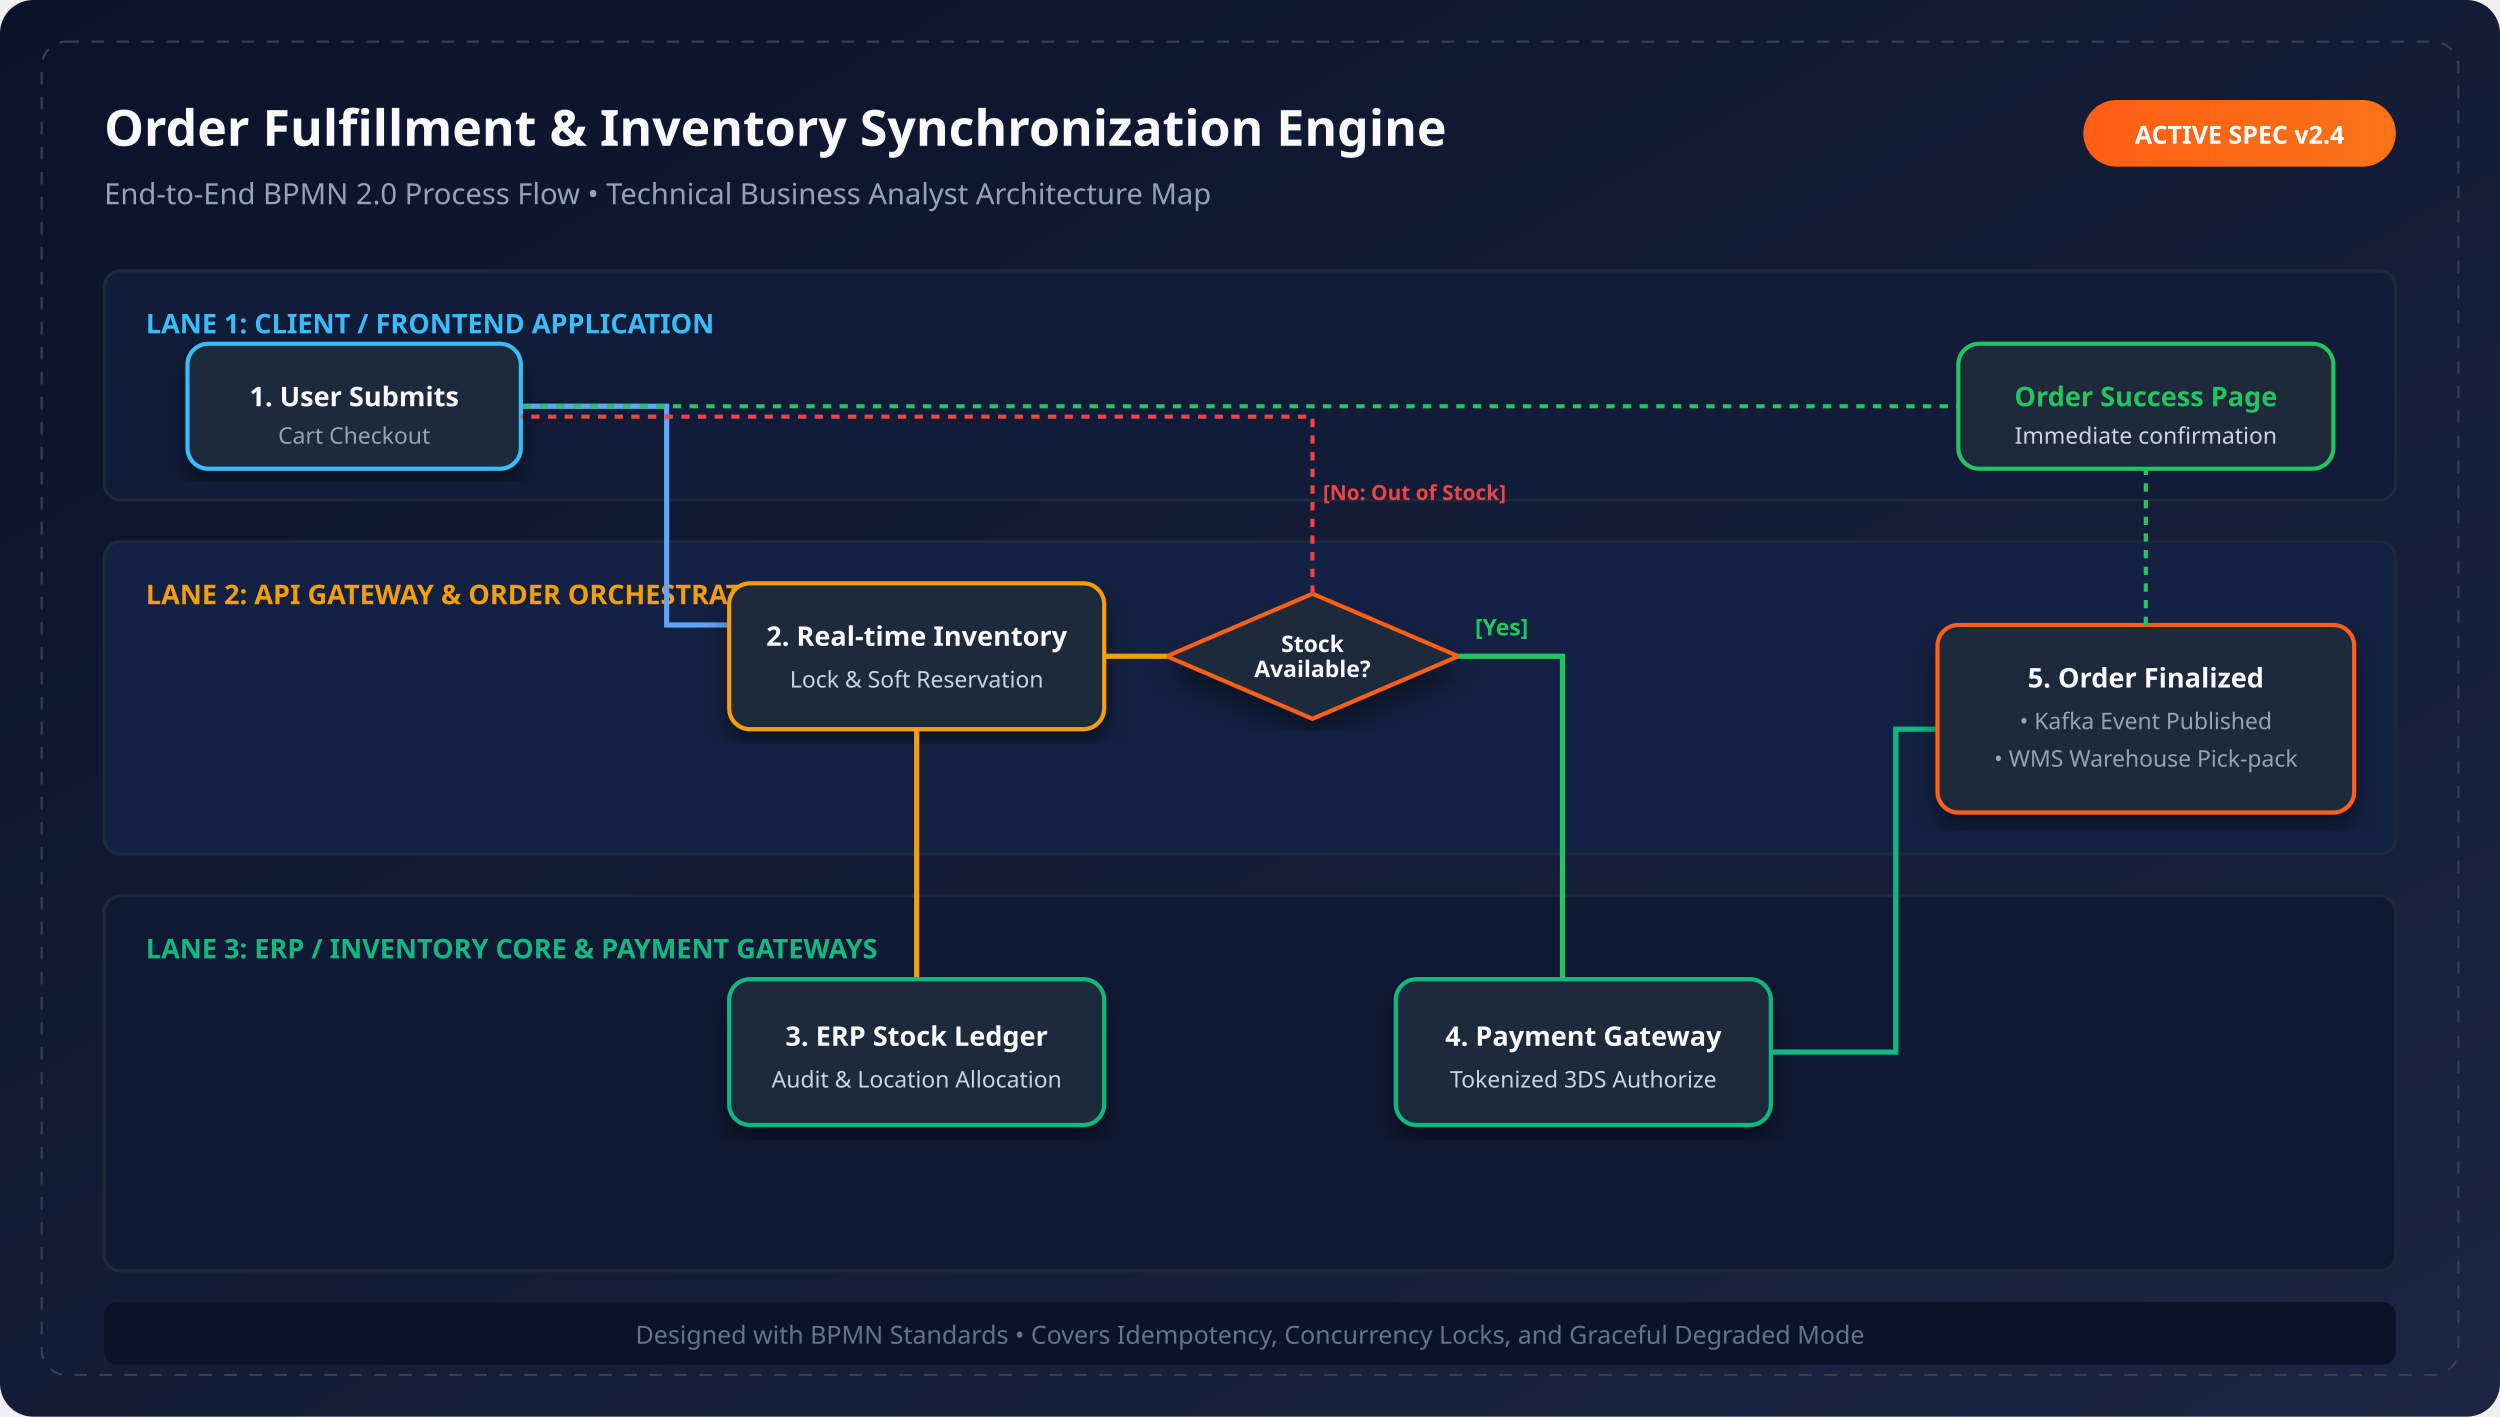
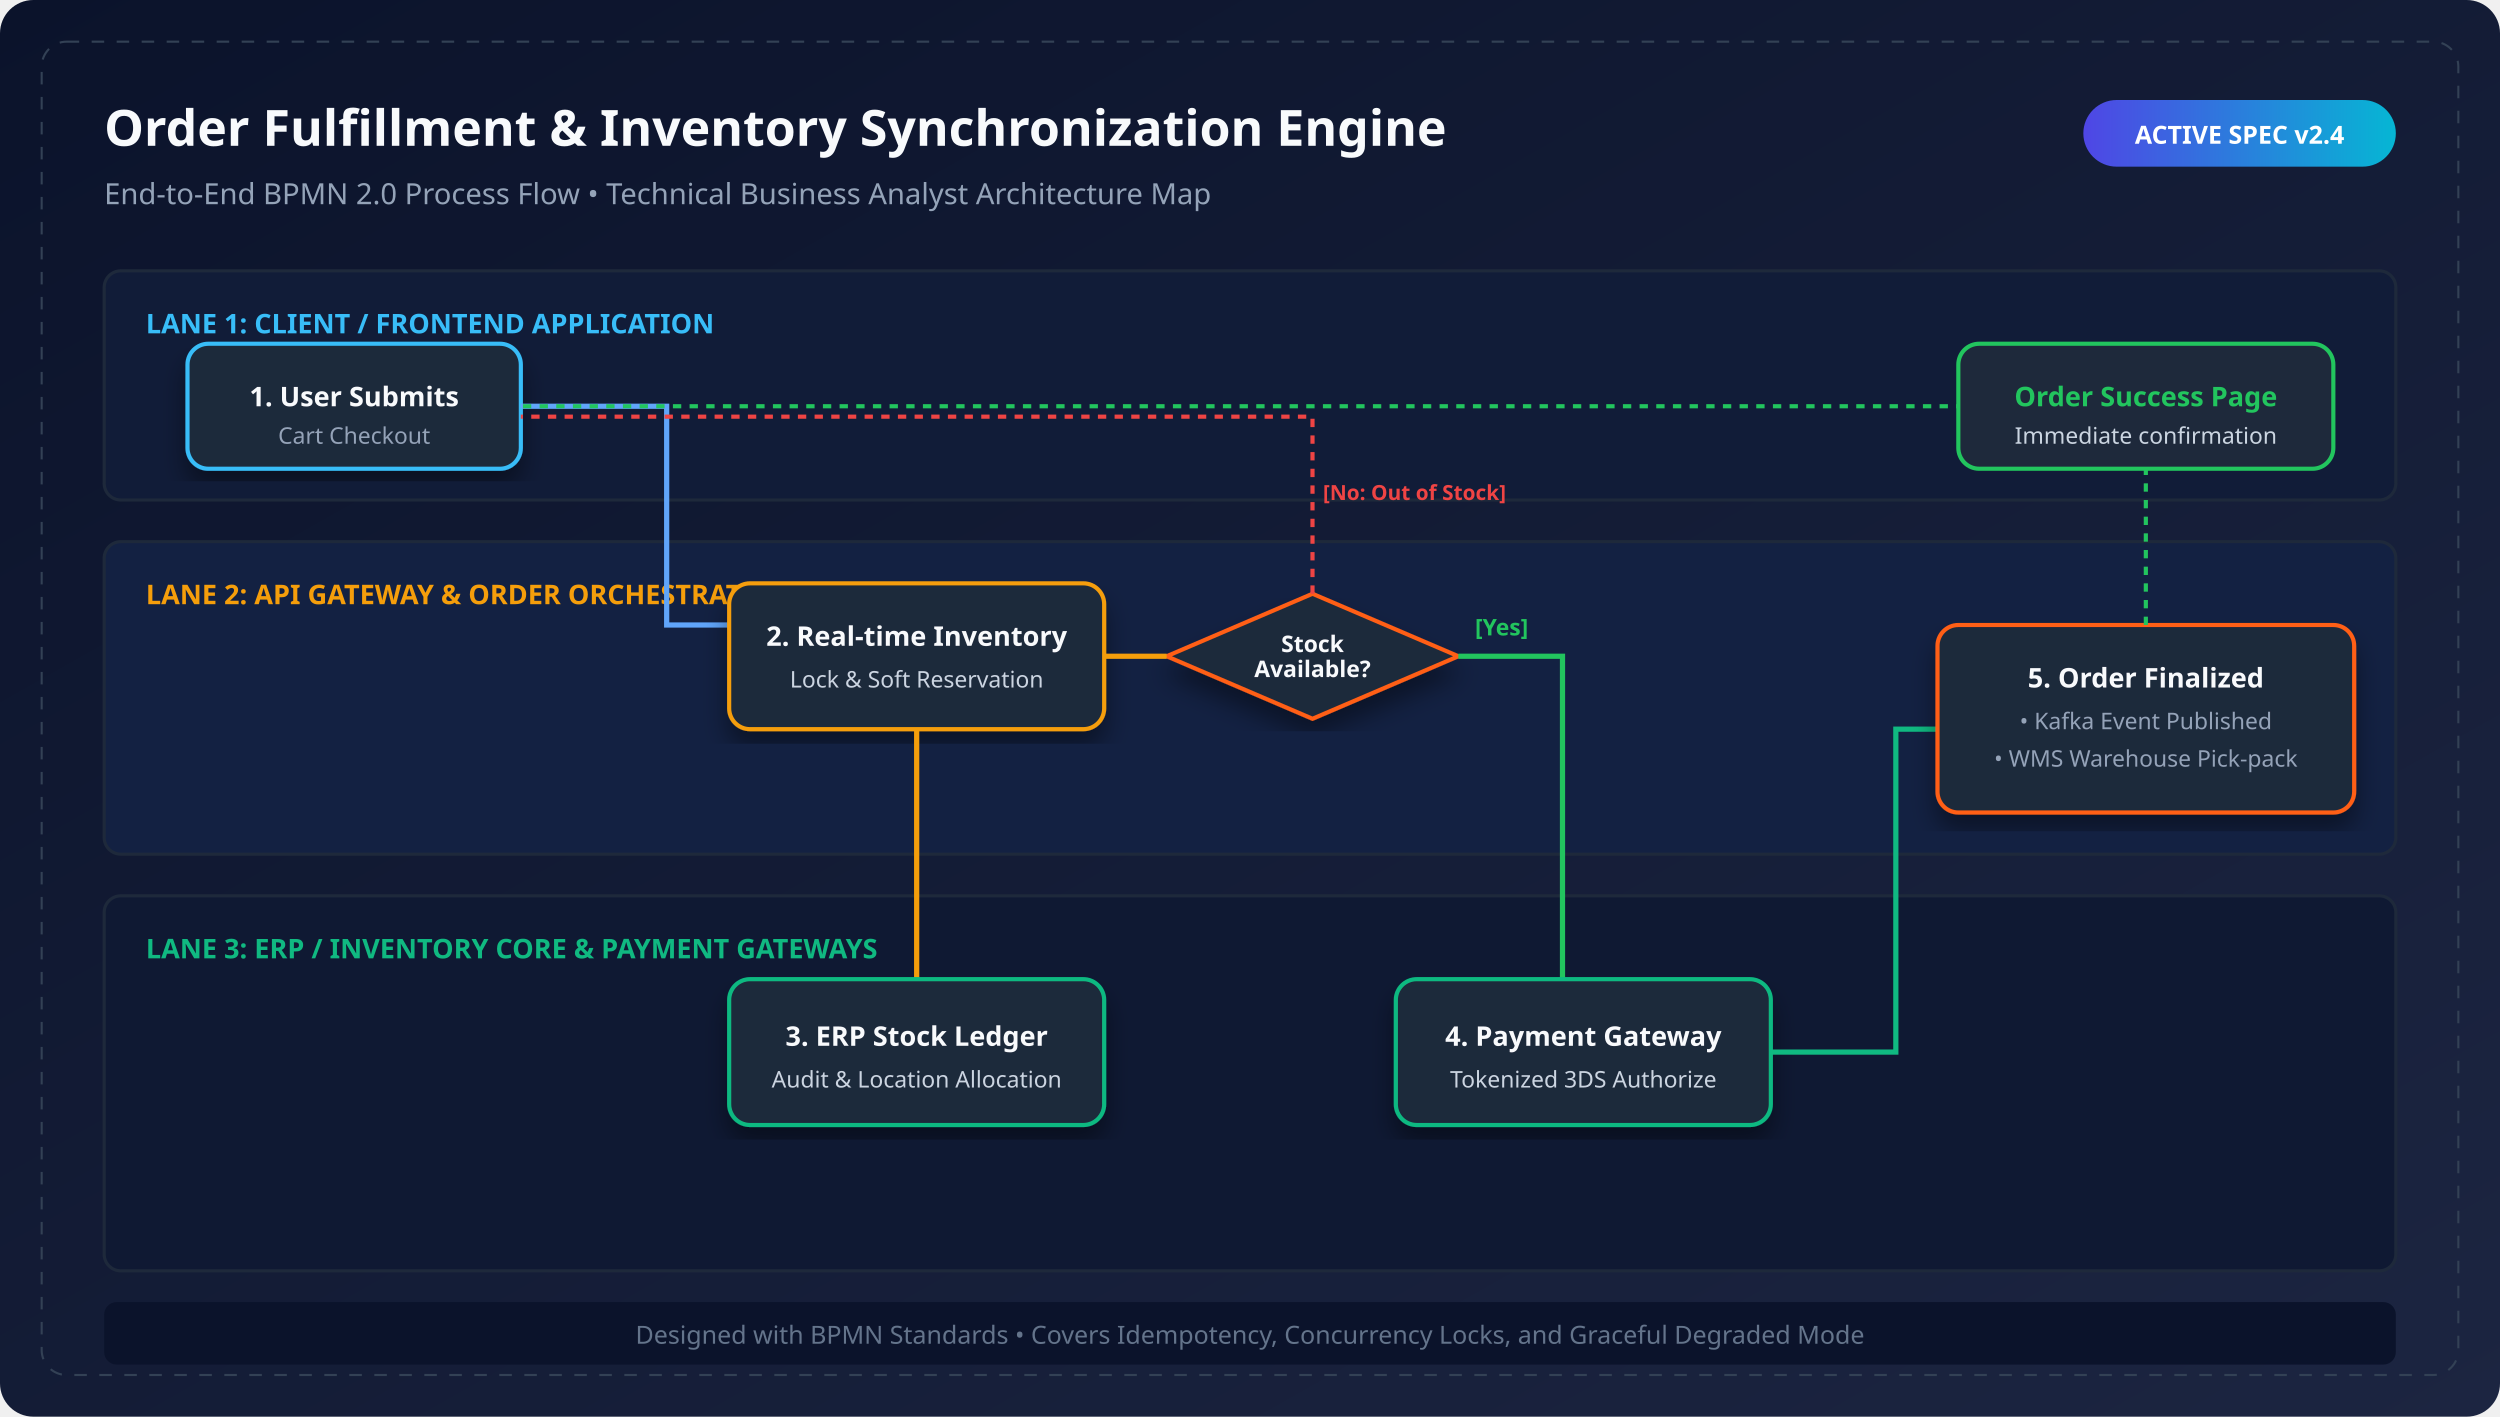
<svg xmlns="http://www.w3.org/2000/svg" viewBox="0 0 1200 680" width="100%" height="100%">
  <defs>
    <linearGradient id="bgGrad" x1="0%" y1="0%" x2="100%" y2="100%">
      <stop offset="0%" stop-color="#0b132b" />
      <stop offset="100%" stop-color="#1c2541" />
    </linearGradient>
    <linearGradient id="cardGrad" x1="0%" y1="0%" x2="100%" y2="100%">
      <stop offset="0%" stop-color="#1e293b" />
      <stop offset="100%" stop-color="#0f172a" />
    </linearGradient>
-     <linearGradient id="orangeGrad" x1="0%" y1="0%" x2="100%" y2="0%">
-       <stop offset="0%" stop-color="#ff5e14" />
-       <stop offset="100%" stop-color="#f97316" />
+     <linearGradient id="indigoGrad" x1="0%" y1="0%" x2="100%" y2="0%">
+       <stop offset="0%" stop-color="#4f46e5" />
+       <stop offset="100%" stop-color="#06b6d4" />
    </linearGradient>
    <filter id="shadow" x="-10%" y="-10%" width="120%" height="120%">
      <feDropShadow dx="0" dy="8" stdDeviation="6" flood-color="#000" flood-opacity="0.4" />
    </filter>
  </defs>
  <rect width="1200" height="680" fill="url(#bgGrad)" rx="16" />
  <rect x="20" y="20" width="1160" height="640" fill="none" stroke="#334155" stroke-dasharray="6,6" rx="12" />
  <text x="50" y="70" fill="#f8fafc" font-family="system-ui, sans-serif" font-size="24" font-weight="700">Order Fulfillment &amp; Inventory Synchronization Engine</text>
  <text x="50" y="98" fill="#94a3b8" font-family="system-ui, sans-serif" font-size="14">End-to-End BPMN 2.0 Process Flow • Technical Business Analyst Architecture Map</text>
-   <rect x="1000" y="48" width="150" height="32" rx="16" fill="url(#orangeGrad)" />
+   <rect x="1000" y="48" width="150" height="32" rx="16" fill="url(#indigoGrad)" />
  <text x="1075" y="69" fill="#ffffff" font-family="system-ui, sans-serif" font-size="12" font-weight="700" text-anchor="middle">ACTIVE SPEC v2.4</text>
  <rect x="50" y="130" width="1100" height="110" rx="8" fill="#111c38" stroke="#1e293b" stroke-width="1.5" />
  <text x="70" y="160" fill="#38bdf8" font-family="system-ui, sans-serif" font-size="13" font-weight="700">LANE 1: CLIENT / FRONTEND APPLICATION</text>
  <rect x="50" y="260" width="1100" height="150" rx="8" fill="#132142" stroke="#1e293b" stroke-width="1.5" />
  <text x="70" y="290" fill="#f59e0b" font-family="system-ui, sans-serif" font-size="13" font-weight="700">LANE 2: API GATEWAY &amp; ORDER ORCHESTRATION SERVICE</text>
  <rect x="50" y="430" width="1100" height="180" rx="8" fill="#0f1933" stroke="#1e293b" stroke-width="1.5" />
  <text x="70" y="460" fill="#10b981" font-family="system-ui, sans-serif" font-size="13" font-weight="700">LANE 3: ERP / INVENTORY CORE &amp; PAYMENT GATEWAYS</text>
  <g filter="url(#shadow)">
    <rect x="90" y="165" width="160" height="60" rx="10" fill="#1e293b" stroke="#38bdf8" stroke-width="2" />
    <text x="170" y="195" fill="#f8fafc" font-family="system-ui, sans-serif" font-size="13" font-weight="600" text-anchor="middle">1. User Submits</text>
    <text x="170" y="213" fill="#94a3b8" font-family="system-ui, sans-serif" font-size="11" text-anchor="middle">Cart Checkout</text>
  </g>
  <path d="M 250 195 L 320 195 L 320 300 L 350 300" fill="none" stroke="#60a5fa" stroke-width="2.5" marker-end="url(#arrow)" />
  <g filter="url(#shadow)">
    <rect x="350" y="280" width="180" height="70" rx="10" fill="#1e293b" stroke="#f59e0b" stroke-width="2" />
    <text x="440" y="310" fill="#f8fafc" font-family="system-ui, sans-serif" font-size="13" font-weight="600" text-anchor="middle">2. Real-time Inventory</text>
    <text x="440" y="330" fill="#cbd5e1" font-family="system-ui, sans-serif" font-size="11" text-anchor="middle">Lock &amp; Soft Reservation</text>
  </g>
  <path d="M 440 350 L 440 470" fill="none" stroke="#f59e0b" stroke-width="2.5" />
  <g filter="url(#shadow)">
    <rect x="350" y="470" width="180" height="70" rx="10" fill="#1e293b" stroke="#10b981" stroke-width="2" />
    <text x="440" y="502" fill="#f8fafc" font-family="system-ui, sans-serif" font-size="13" font-weight="600" text-anchor="middle">3. ERP Stock Ledger</text>
    <text x="440" y="522" fill="#cbd5e1" font-family="system-ui, sans-serif" font-size="11" text-anchor="middle">Audit &amp; Location Allocation</text>
  </g>
  <g filter="url(#shadow)">
    <polygon points="630,285 700,315 630,345 560,315" fill="#1e293b" stroke="#ff5e14" stroke-width="2" />
    <text x="630" y="313" fill="#f8fafc" font-family="system-ui, sans-serif" font-size="11" font-weight="700" text-anchor="middle">Stock</text>
    <text x="630" y="325" fill="#f8fafc" font-family="system-ui, sans-serif" font-size="11" font-weight="700" text-anchor="middle">Available?</text>
  </g>
  <path d="M 530 315 L 560 315" fill="none" stroke="#f59e0b" stroke-width="2.5" />
  <path d="M 630 285 L 630 200 L 250 200" fill="none" stroke="#ef4444" stroke-width="2" stroke-dasharray="4,4" />
  <text x="635" y="240" fill="#ef4444" font-family="system-ui, sans-serif" font-size="10" font-weight="700">[No: Out of Stock]</text>
  <path d="M 700 315 L 750 315 L 750 470" fill="none" stroke="#22c55e" stroke-width="2.5" />
  <text x="708" y="305" fill="#22c55e" font-family="system-ui, sans-serif" font-size="11" font-weight="700">[Yes]</text>
  <g filter="url(#shadow)">
    <rect x="670" y="470" width="180" height="70" rx="10" fill="#1e293b" stroke="#10b981" stroke-width="2" />
    <text x="760" y="502" fill="#f8fafc" font-family="system-ui, sans-serif" font-size="13" font-weight="600" text-anchor="middle">4. Payment Gateway</text>
    <text x="760" y="522" fill="#cbd5e1" font-family="system-ui, sans-serif" font-size="11" text-anchor="middle">Tokenized 3DS Authorize</text>
  </g>
  <path d="M 850 505 L 910 505 L 910 350 L 930 350" fill="none" stroke="#10b981" stroke-width="2.5" />
  <g filter="url(#shadow)">
    <rect x="930" y="300" width="200" height="90" rx="10" fill="#1e293b" stroke="#ff5e14" stroke-width="2" />
    <text x="1030" y="330" fill="#f8fafc" font-family="system-ui, sans-serif" font-size="13" font-weight="700" text-anchor="middle">5. Order Finalized</text>
    <text x="1030" y="350" fill="#94a3b8" font-family="system-ui, sans-serif" font-size="11" text-anchor="middle">• Kafka Event Published</text>
    <text x="1030" y="368" fill="#94a3b8" font-family="system-ui, sans-serif" font-size="11" text-anchor="middle">• WMS Warehouse Pick-pack</text>
  </g>
  <path d="M 1030 300 L 1030 195 L 250 195" fill="none" stroke="#22c55e" stroke-width="2" stroke-dasharray="4,4" />
  <rect x="940" y="165" width="180" height="60" rx="10" fill="#1e293b" stroke="#22c55e" stroke-width="2" />
  <text x="1030" y="195" fill="#22c55e" font-family="system-ui, sans-serif" font-size="13" font-weight="700" text-anchor="middle">Order Success Page</text>
  <text x="1030" y="213" fill="#cbd5e1" font-family="system-ui, sans-serif" font-size="11" text-anchor="middle">Immediate confirmation</text>
  <rect x="50" y="625" width="1100" height="30" rx="6" fill="#0b132b" />
  <text x="600" y="645" fill="#64748b" font-family="system-ui, sans-serif" font-size="12" text-anchor="middle">Designed with BPMN Standards • Covers Idempotency, Concurrency Locks, and Graceful Degraded Mode</text>
</svg>
